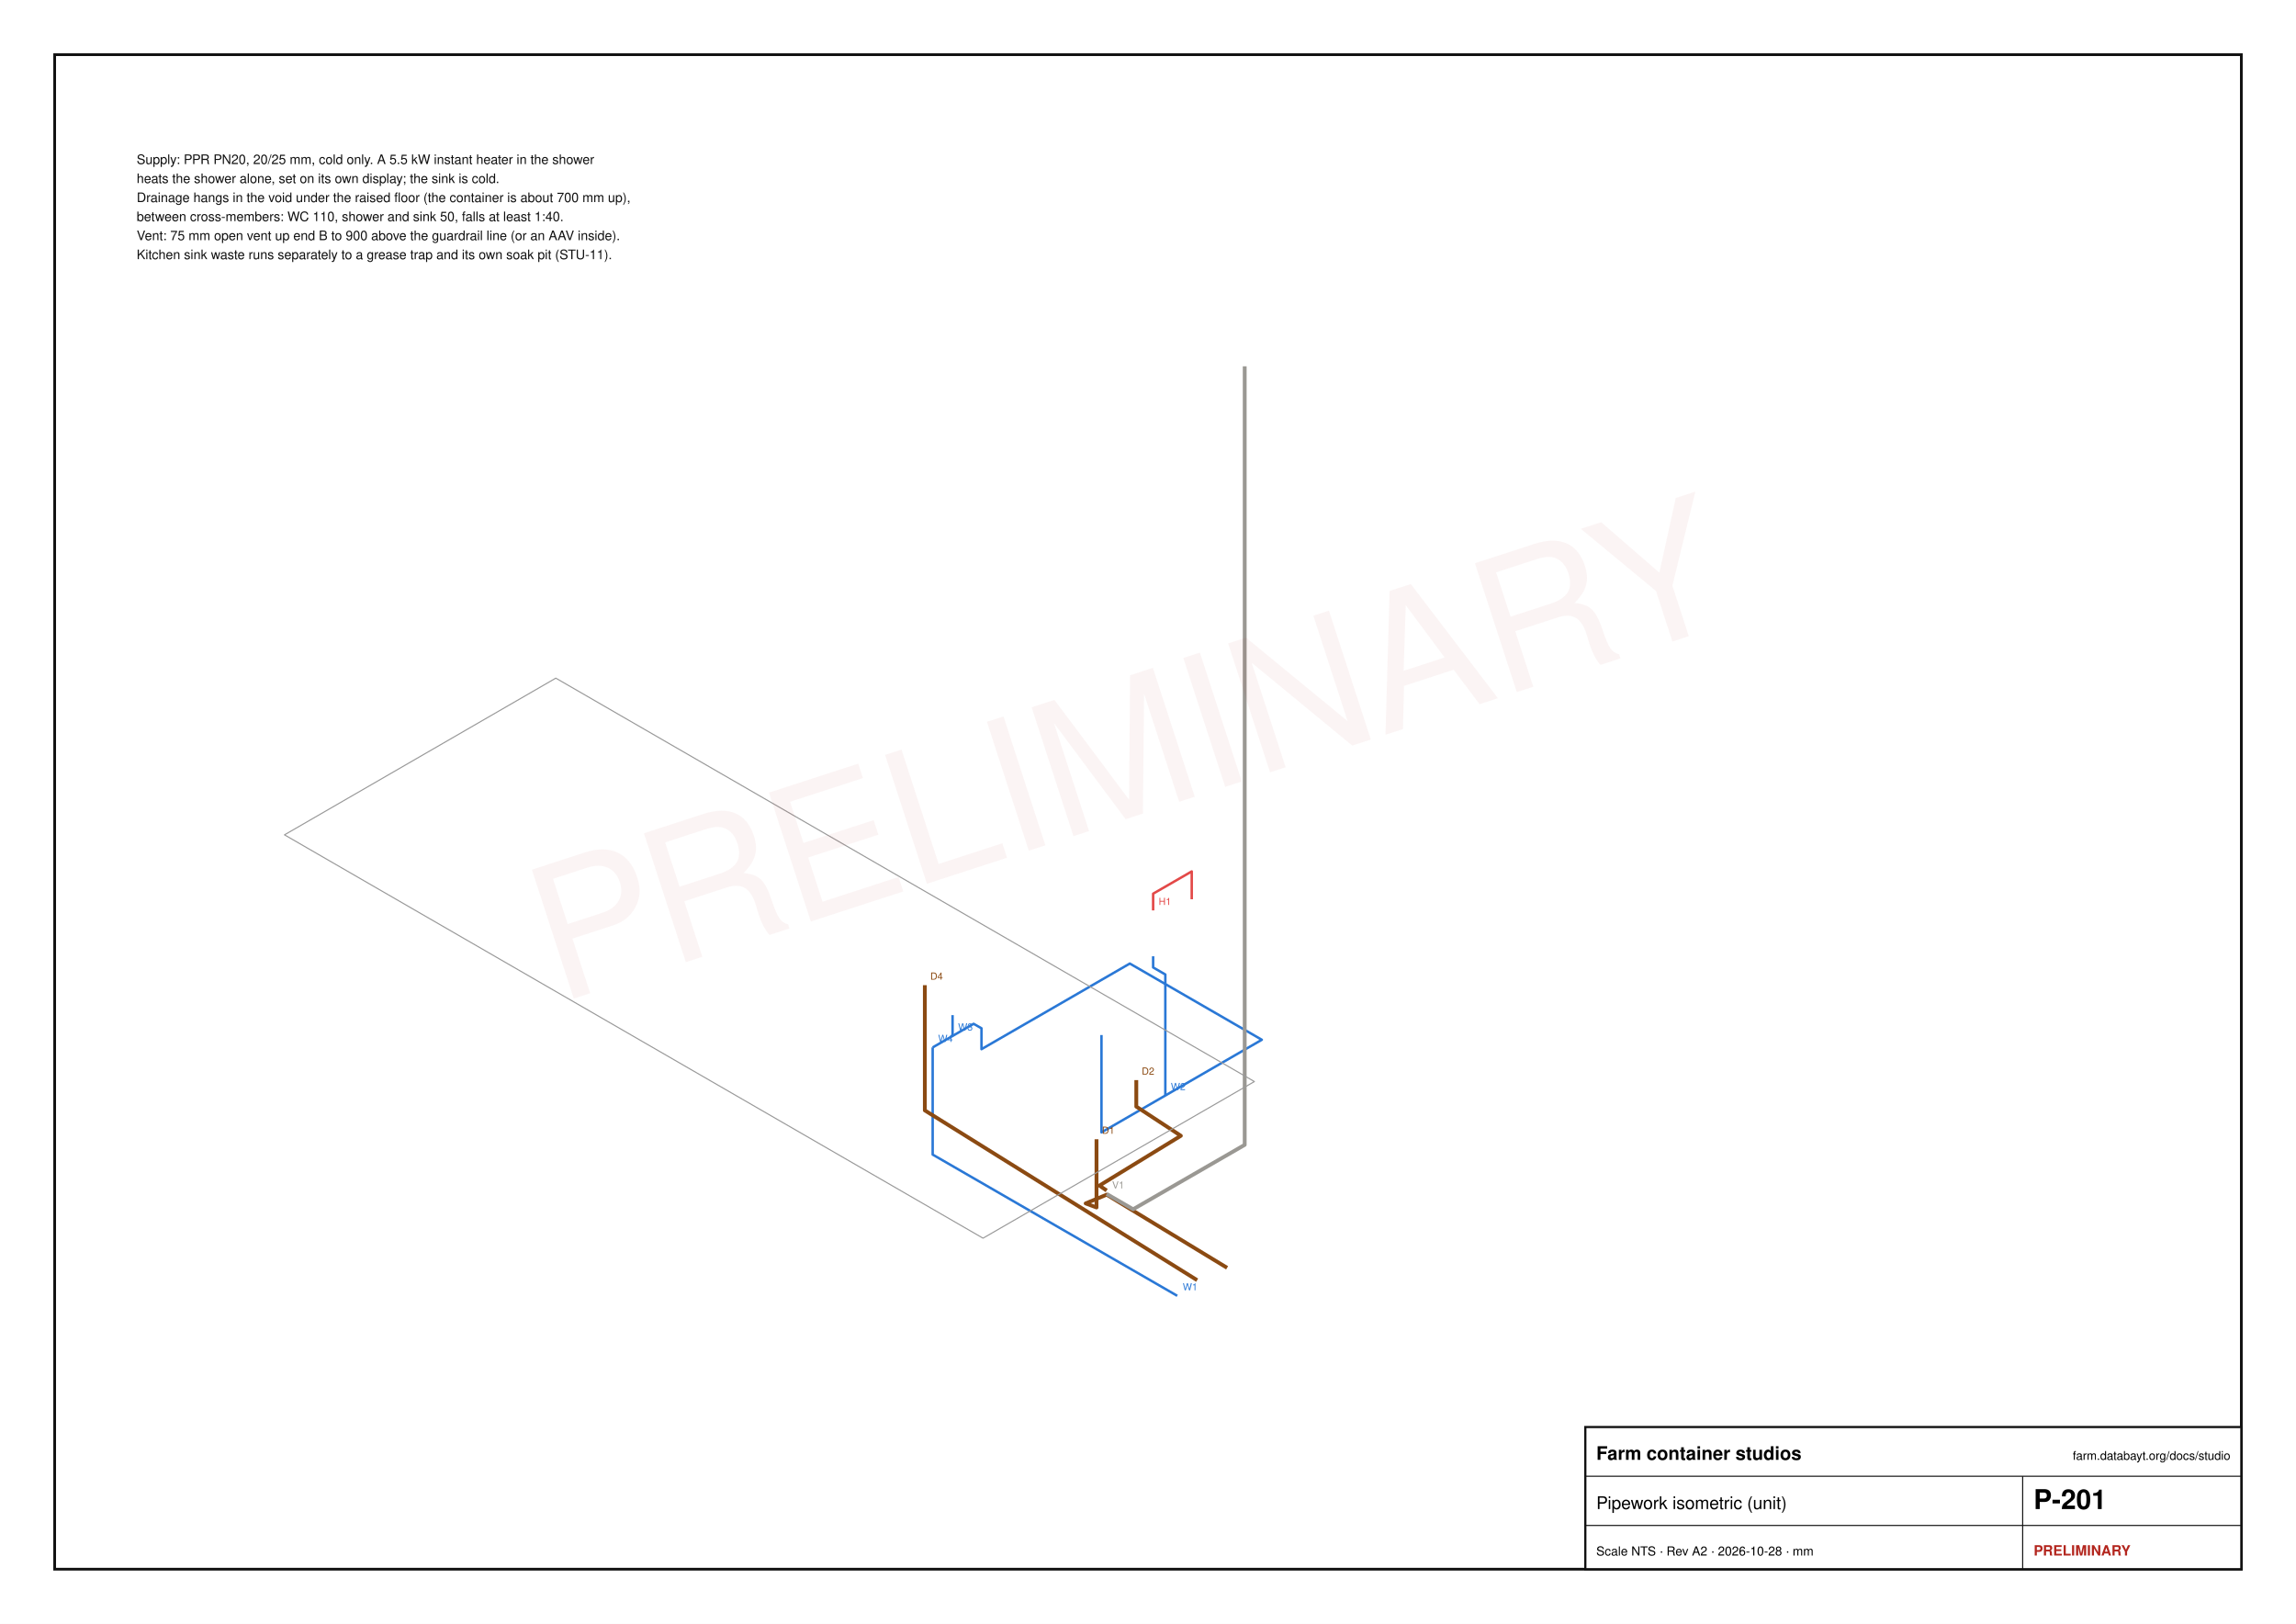
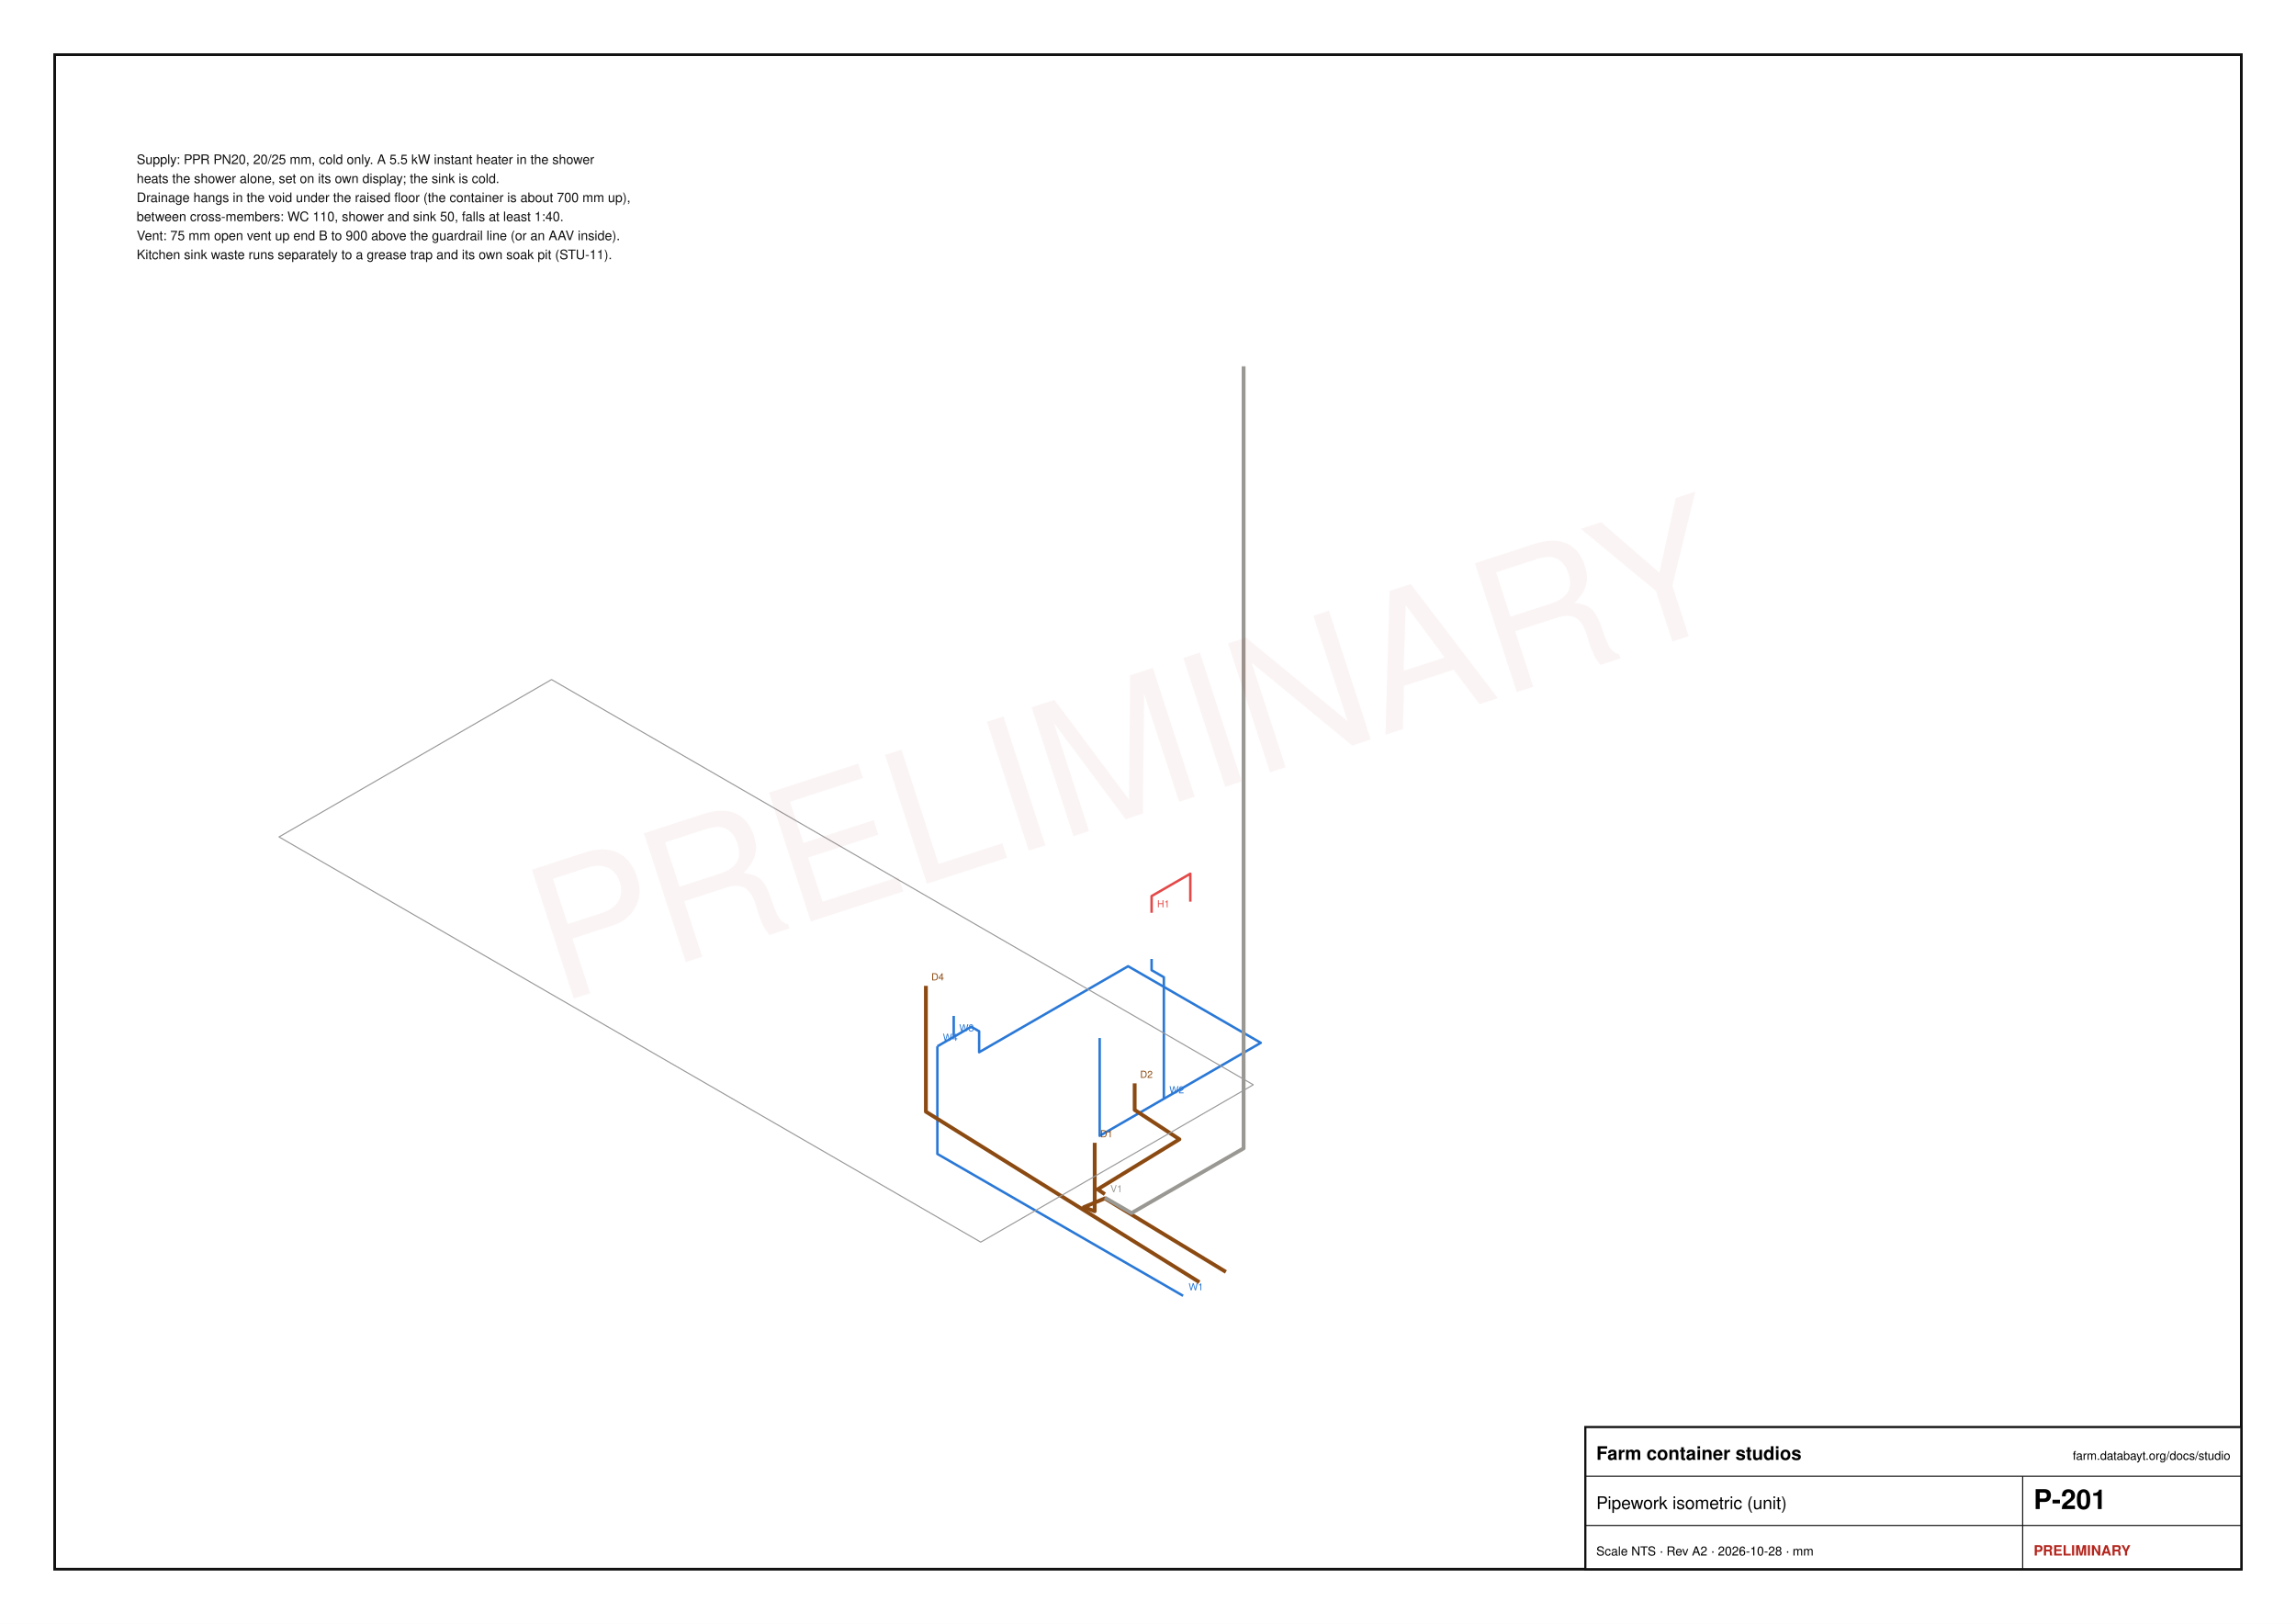
<svg xmlns="http://www.w3.org/2000/svg" width="420mm" height="297mm" viewBox="0 0 420 297" font-family="Helvetica, Arial, sans-serif">
  <rect x="0" y="0" width="420" height="297" fill="#fff" />
  <rect x="10" y="10" width="400" height="277" fill="none" stroke="#111" stroke-width="0.5" />
-   <polyline points="215.35,237 170.61,211.17 170.61,191.57" fill="none" stroke="#2a78d6" stroke-width="0.45" stroke-linejoin="round" />
-   <text x="216.35" y="236" font-size="1.8" text-anchor="start" font-weight="normal" fill="#2a78d6">W1</text>
-   <polyline points="213.17,200.37 213.17,178.23 210.94,176.94 210.94,174.9" fill="none" stroke="#2a78d6" stroke-width="0.45" stroke-linejoin="round" />
-   <text x="214.17" y="199.37" font-size="1.8" text-anchor="start" font-weight="normal" fill="#2a78d6">W2</text>
-   <polyline points="174.25,189.47 174.25,185.66" fill="none" stroke="#2a78d6" stroke-width="0.45" stroke-linejoin="round" />
-   <text x="175.25" y="188.47" font-size="1.8" text-anchor="start" font-weight="normal" fill="#2a78d6">W3</text>
-   <polyline points="170.61,191.57 178.1,187.25 179.54,188.07 179.54,191.89 206.67,176.23 230.82,190.17 201.49,207.11 201.49,189.3" fill="none" stroke="#2a78d6" stroke-width="0.45" stroke-linejoin="round" />
-   <text x="171.61" y="190.57" font-size="1.8" text-anchor="start" font-weight="normal" fill="#2a78d6">W4</text>
-   <polyline points="210.94,166.51 210.94,163.45 218,159.38 218,164.47" fill="none" stroke="#e34948" stroke-width="0.45" stroke-linejoin="round" />
-   <text x="211.94" y="165.51" font-size="1.8" text-anchor="start" font-weight="normal" fill="#e34948">H1</text>
-   <polyline points="200.58,208.37 200.58,220.84 198.6,220.1 202.44,218.5 224.47,231.88" fill="none" stroke="#8b4a12" stroke-width="0.7" stroke-linejoin="round" />
-   <text x="201.58" y="207.37" font-size="1.8" text-anchor="start" font-weight="normal" fill="#8b4a12">D1</text>
-   <polyline points="202.44,218.37 207.28,221.17 227.69,209.39 227.69,67" fill="none" stroke="#9a9893" stroke-width="0.7" stroke-linejoin="round" />
-   <text x="203.44" y="217.37" font-size="1.8" text-anchor="start" font-weight="normal" fill="#9a9893">V1</text>
-   <polyline points="207.86,197.55 207.86,202.39 216.01,207.73 201.11,216.84 202.44,217.74" fill="none" stroke="#8b4a12" stroke-width="0.7" stroke-linejoin="round" />
-   <text x="208.86" y="196.55" font-size="1.8" text-anchor="start" font-weight="normal" fill="#8b4a12">D2</text>
-   <polyline points="169.18,180.18 169.18,203.09 218.99,234.14" fill="none" stroke="#8b4a12" stroke-width="0.7" stroke-linejoin="round" />
-   <text x="170.18" y="179.18" font-size="1.8" text-anchor="start" font-weight="normal" fill="#8b4a12">D4</text>
-   <polygon points="101.67,124.03 229.46,197.81 179.82,226.46 52.04,152.69" fill="none" stroke="#999" stroke-width="0.2" stroke-linejoin="round" />
+   <polyline points="216.42,237 171.47,211.05 171.47,191.37" fill="none" stroke="#2a78d6" stroke-width="0.45" stroke-linejoin="round" />
+   <text x="217.42" y="236" font-size="1.8" text-anchor="start" font-weight="normal" fill="#2a78d6">W1</text>
+   <polyline points="212.9,200.97 212.9,178.73 210.66,177.44 210.66,175.39" fill="none" stroke="#2a78d6" stroke-width="0.45" stroke-linejoin="round" />
+   <text x="213.9" y="199.97" font-size="1.8" text-anchor="start" font-weight="normal" fill="#2a78d6">W2</text>
+   <polyline points="174.46,189.64 174.46,185.81" fill="none" stroke="#2a78d6" stroke-width="0.45" stroke-linejoin="round" />
+   <text x="175.46" y="188.64" font-size="1.8" text-anchor="start" font-weight="normal" fill="#2a78d6">W3</text>
+   <polyline points="171.47,191.37 177.67,187.79 179.11,188.62 179.11,192.45 206.36,176.72 230.63,190.73 201.16,207.74 201.16,189.85" fill="none" stroke="#2a78d6" stroke-width="0.45" stroke-linejoin="round" />
+   <text x="172.47" y="190.37" font-size="1.8" text-anchor="start" font-weight="normal" fill="#2a78d6">W4</text>
+   <polyline points="210.66,166.95 210.66,163.89 217.74,159.8 217.74,164.91" fill="none" stroke="#e34948" stroke-width="0.45" stroke-linejoin="round" />
+   <text x="211.66" y="165.95" font-size="1.8" text-anchor="start" font-weight="normal" fill="#e34948">H1</text>
+   <polyline points="200.25,209.01 200.25,221.53 198.26,220.79 202.11,219.18 224.25,232.63" fill="none" stroke="#8b4a12" stroke-width="0.7" stroke-linejoin="round" />
+   <text x="201.25" y="208.01" font-size="1.8" text-anchor="start" font-weight="normal" fill="#8b4a12">D1</text>
+   <polyline points="202.11,219.05 206.98,221.87 227.49,210.03 227.49,67" fill="none" stroke="#9a9893" stroke-width="0.7" stroke-linejoin="round" />
+   <text x="203.11" y="218.05" font-size="1.8" text-anchor="start" font-weight="normal" fill="#9a9893">V1</text>
+   <polyline points="207.56,198.14 207.56,203 215.75,208.37 200.79,217.52 202.11,218.42" fill="none" stroke="#8b4a12" stroke-width="0.7" stroke-linejoin="round" />
+   <text x="208.56" y="197.14" font-size="1.8" text-anchor="start" font-weight="normal" fill="#8b4a12">D2</text>
+   <polyline points="169.37,180.31 169.37,203.32 219.4,234.51" fill="none" stroke="#8b4a12" stroke-width="0.7" stroke-linejoin="round" />
+   <text x="170.37" y="179.31" font-size="1.8" text-anchor="start" font-weight="normal" fill="#8b4a12">D4</text>
+   <polygon points="100.89,124.29 229.26,198.4 179.4,227.18 51.04,153.07" fill="none" stroke="#999" stroke-width="0.2" stroke-linejoin="round" />
  <text x="25" y="30" font-size="2.4" text-anchor="start" font-weight="normal" fill="#111">Supply: PPR PN20, 20/25 mm, cold only. A 5.5 kW instant heater in the shower</text>
  <text x="25" y="33.48" font-size="2.4" text-anchor="start" font-weight="normal" fill="#111">heats the shower alone, set on its own display; the sink is cold.</text>
  <text x="25" y="36.96" font-size="2.4" text-anchor="start" font-weight="normal" fill="#111">Drainage hangs in the void under the raised floor (the container is about 700 mm up),</text>
  <text x="25" y="40.44" font-size="2.4" text-anchor="start" font-weight="normal" fill="#111">between cross-members: WC 110, shower and sink 50, falls at least 1:40.</text>
  <text x="25" y="43.92" font-size="2.4" text-anchor="start" font-weight="normal" fill="#111">Vent: 75 mm open vent up end B to 900 above the guardrail line (or an AAV inside).</text>
  <text x="25" y="47.4" font-size="2.4" text-anchor="start" font-weight="normal" fill="#111">Kitchen sink waste runs separately to a grease trap and its own soak pit (STU-11).</text>
  <rect x="290" y="261" width="120" height="26" fill="#fff" stroke="#111" stroke-width="0.4" />
  <line x1="290" y1="270" x2="410" y2="270" stroke="#111" stroke-width="0.2" />
  <line x1="290" y1="279" x2="410" y2="279" stroke="#111" stroke-width="0.2" />
  <line x1="370" y1="270" x2="370" y2="287" stroke="#111" stroke-width="0.2" />
  <text x="292" y="267" font-size="3.4" font-weight="bold">Farm container studios</text>
  <text x="408" y="267" font-size="2.2" text-anchor="end">farm.databayt.org/docs/studio</text>
  <text x="292" y="276" font-size="3.2">Pipework isometric (unit)</text>
  <text x="372" y="276" font-size="5" font-weight="bold">P-201</text>
  <text x="292" y="284.5" font-size="2.3">Scale NTS · Rev A2 · 2026-10-28 · mm</text>
  <text x="372" y="284.5" font-size="2.6" font-weight="bold" fill="#b3261e">PRELIMINARY</text>
  <text x="210.0" y="148.5" font-size="34" fill="#b3261e" fill-opacity="0.05" text-anchor="middle" transform="rotate(-18 210.0 148.5)">PRELIMINARY</text>
</svg>
